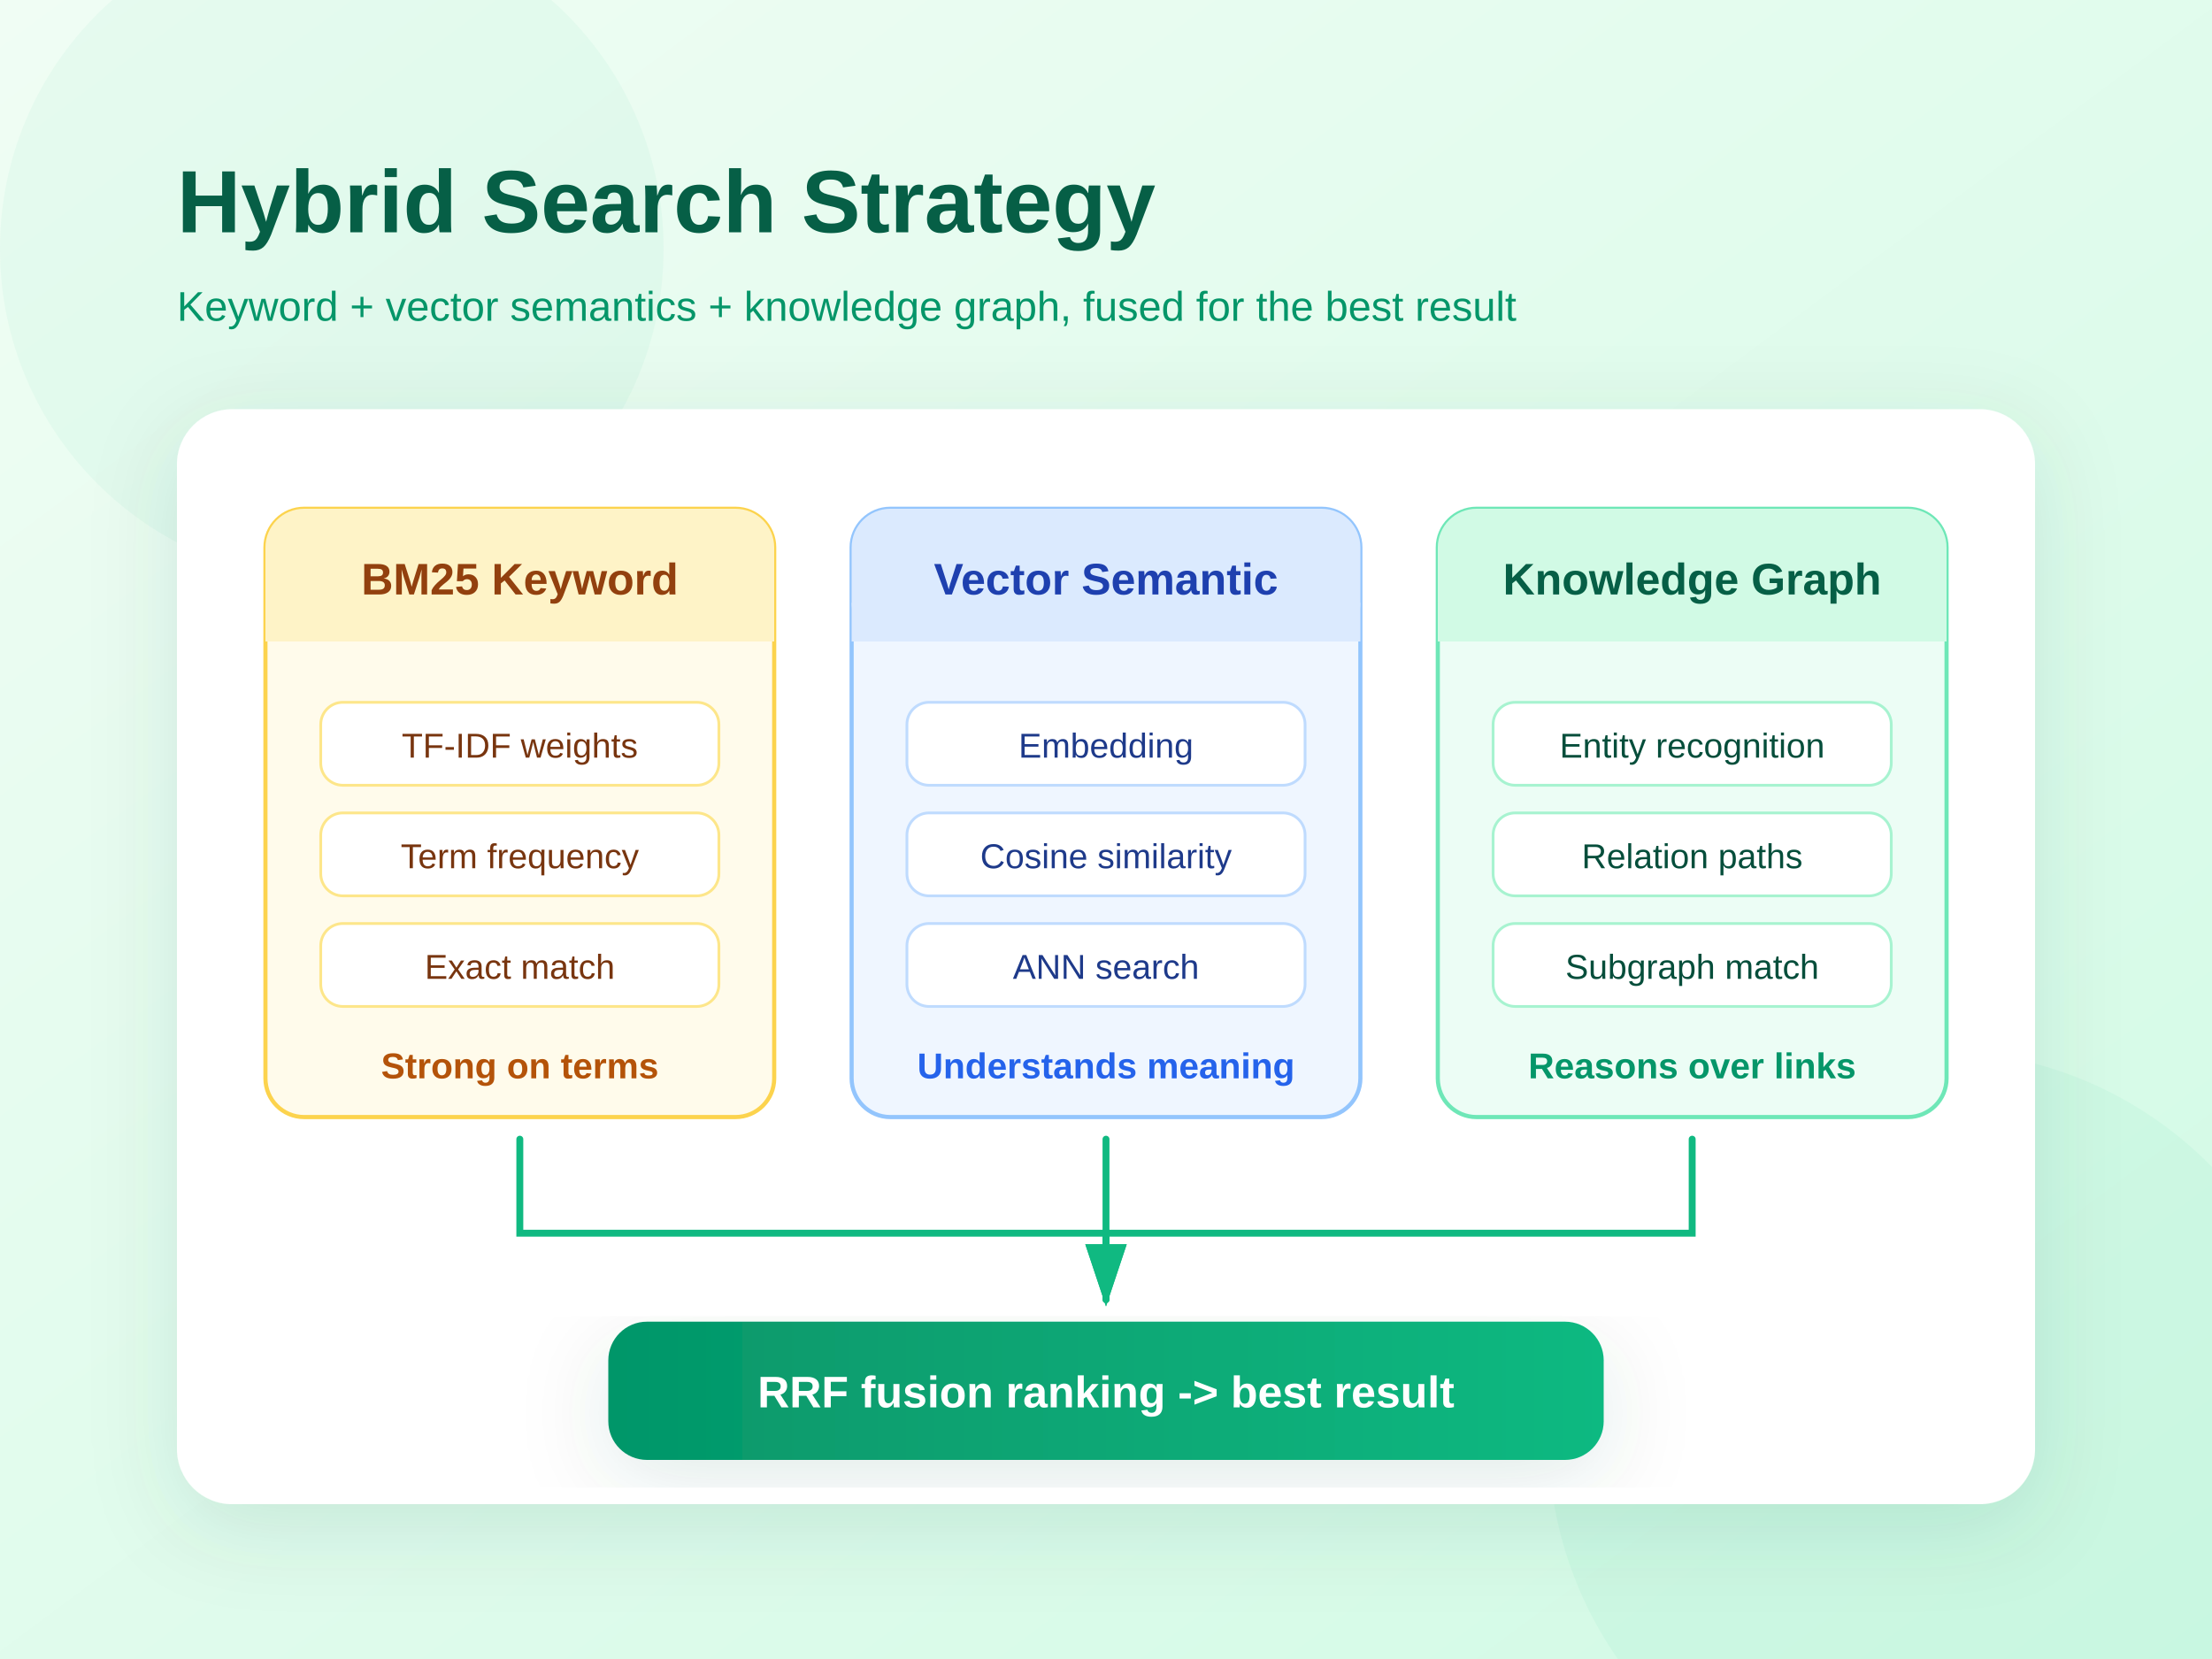
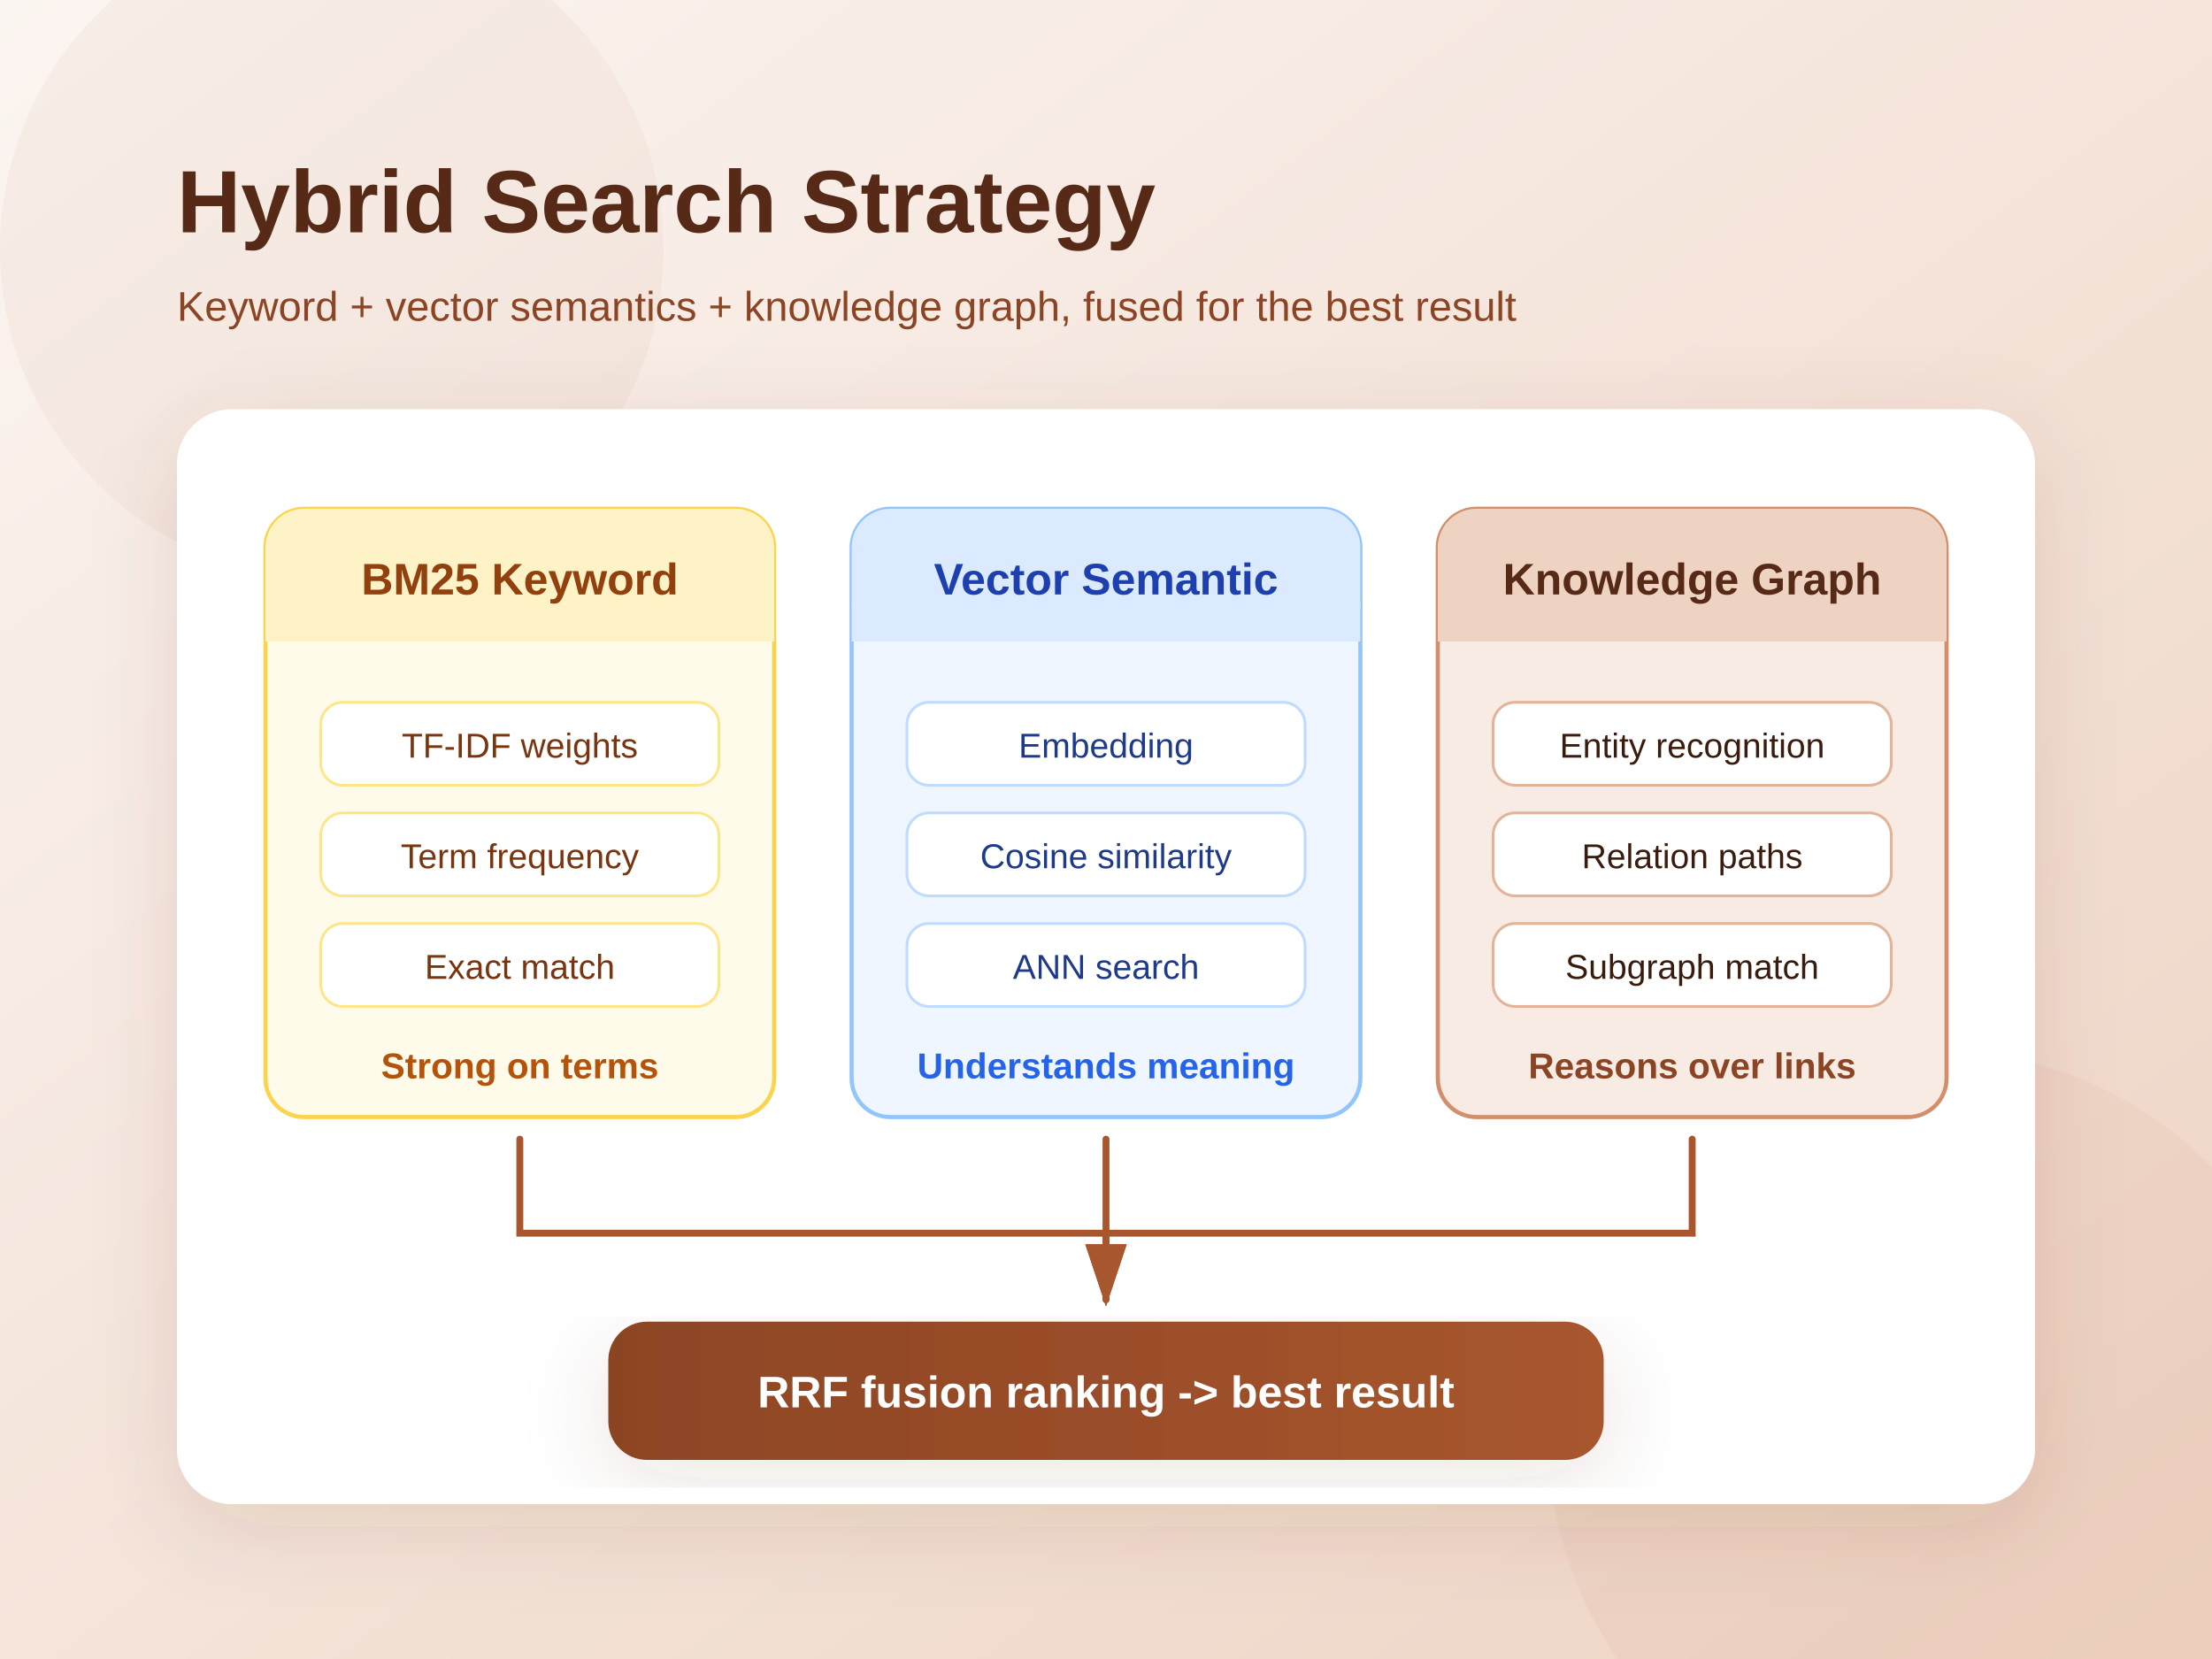
<svg xmlns="http://www.w3.org/2000/svg" viewBox="0 0 800 600">
  <defs>
    <linearGradient id="bg2" x1="0%" y1="0%" x2="100%" y2="100%">
-       <stop offset="0%" stop-color="#F0FDF4" />
-       <stop offset="100%" stop-color="#D1FAE5" />
+       <stop offset="0%" stop-color="#FBF5F1" />
+       <stop offset="100%" stop-color="#EED3C3" />
    </linearGradient>
    <linearGradient id="brand2" x1="0%" y1="0%" x2="100%" y2="0%">
-       <stop offset="0%" stop-color="#059669" />
-       <stop offset="100%" stop-color="#10B981" />
+       <stop offset="0%" stop-color="#8C4524" />
+       <stop offset="100%" stop-color="#A8562E" />
    </linearGradient>
    <filter id="soft2" x="-20%" y="-20%" width="140%" height="140%">
-       <feDropShadow dx="0" dy="8" stdDeviation="16" flood-color="#065F46" flood-opacity="0.12" />
+       <feDropShadow dx="0" dy="8" stdDeviation="16" flood-color="#562A17" flood-opacity="0.12" />
    </filter>
  </defs>
  <rect width="800" height="600" fill="url(#bg2)" />
-   <circle cx="120" cy="90" r="120" fill="#10B981" opacity="0.05" />
-   <circle cx="700" cy="520" r="140" fill="#34D399" opacity="0.06" />
-   <text x="64" y="84" font-family="Arial, sans-serif" font-size="32" font-weight="700" fill="#065F46">Hybrid Search Strategy</text>
-   <text x="64" y="116" font-family="Arial, sans-serif" font-size="15" fill="#059669">Keyword + vector semantics + knowledge graph, fused for the best result</text>
+   <circle cx="120" cy="90" r="120" fill="#A8562E" opacity="0.05" />
+   <circle cx="700" cy="520" r="140" fill="#C27047" opacity="0.06" />
+   <text x="64" y="84" font-family="Arial, sans-serif" font-size="32" font-weight="700" fill="#562A17">Hybrid Search Strategy</text>
+   <text x="64" y="116" font-family="Arial, sans-serif" font-size="15" fill="#8C4524">Keyword + vector semantics + knowledge graph, fused for the best result</text>
  <g filter="url(#soft2)">
    <rect x="64" y="148" width="672" height="396" rx="20" fill="#FFFFFF" />
  </g>
  <g transform="translate(96, 184)">
    <rect width="184" height="220" rx="14" fill="#FFFBEB" stroke="#FCD34D" stroke-width="1.5" />
    <rect width="184" height="48" rx="14" fill="#FEF3C7" />
    <rect y="34" width="184" height="14" fill="#FEF3C7" />
    <text x="92" y="31" font-family="Arial, sans-serif" font-size="16" font-weight="700" fill="#92400E" text-anchor="middle">BM25 Keyword</text>
    <g font-family="Arial, sans-serif" font-size="12.5" fill="#78350F">
      <rect x="20" y="70" width="144" height="30" rx="8" fill="#FFFFFF" stroke="#FDE68A" />
      <text x="92" y="90" text-anchor="middle">TF-IDF weights</text>
      <rect x="20" y="110" width="144" height="30" rx="8" fill="#FFFFFF" stroke="#FDE68A" />
      <text x="92" y="130" text-anchor="middle">Term frequency</text>
      <rect x="20" y="150" width="144" height="30" rx="8" fill="#FFFFFF" stroke="#FDE68A" />
      <text x="92" y="170" text-anchor="middle">Exact match</text>
    </g>
    <text x="92" y="206" font-family="Arial, sans-serif" font-size="13" font-weight="600" fill="#B45309" text-anchor="middle">Strong on terms</text>
  </g>
  <g transform="translate(308, 184)">
    <rect width="184" height="220" rx="14" fill="#EFF6FF" stroke="#93C5FD" stroke-width="1.5" />
    <rect width="184" height="48" rx="14" fill="#DBEAFE" />
    <rect y="34" width="184" height="14" fill="#DBEAFE" />
    <text x="92" y="31" font-family="Arial, sans-serif" font-size="16" font-weight="700" fill="#1E40AF" text-anchor="middle">Vector Semantic</text>
    <g font-family="Arial, sans-serif" font-size="12.5" fill="#1E3A8A">
      <rect x="20" y="70" width="144" height="30" rx="8" fill="#FFFFFF" stroke="#BFDBFE" />
      <text x="92" y="90" text-anchor="middle">Embedding</text>
      <rect x="20" y="110" width="144" height="30" rx="8" fill="#FFFFFF" stroke="#BFDBFE" />
      <text x="92" y="130" text-anchor="middle">Cosine similarity</text>
      <rect x="20" y="150" width="144" height="30" rx="8" fill="#FFFFFF" stroke="#BFDBFE" />
      <text x="92" y="170" text-anchor="middle">ANN search</text>
    </g>
    <text x="92" y="206" font-family="Arial, sans-serif" font-size="13" font-weight="600" fill="#2563EB" text-anchor="middle">Understands meaning</text>
  </g>
  <g transform="translate(520, 184)">
-     <rect width="184" height="220" rx="14" fill="#ECFDF5" stroke="#6EE7B7" stroke-width="1.5" />
-     <rect width="184" height="48" rx="14" fill="#D1FAE5" />
-     <rect y="34" width="184" height="14" fill="#D1FAE5" />
-     <text x="92" y="31" font-family="Arial, sans-serif" font-size="16" font-weight="700" fill="#065F46" text-anchor="middle">Knowledge Graph</text>
-     <g font-family="Arial, sans-serif" font-size="12.5" fill="#064E3B">
-       <rect x="20" y="70" width="144" height="30" rx="8" fill="#FFFFFF" stroke="#A7F3D0" />
+     <rect width="184" height="220" rx="14" fill="#F7EBE3" stroke="#D38F6B" stroke-width="1.5" />
+     <rect width="184" height="48" rx="14" fill="#EED3C3" />
+     <rect y="34" width="184" height="14" fill="#EED3C3" />
+     <text x="92" y="31" font-family="Arial, sans-serif" font-size="16" font-weight="700" fill="#562A17" text-anchor="middle">Knowledge Graph</text>
+     <g font-family="Arial, sans-serif" font-size="12.5" fill="#3A1C0F">
+       <rect x="20" y="70" width="144" height="30" rx="8" fill="#FFFFFF" stroke="#E2B49A" />
      <text x="92" y="90" text-anchor="middle">Entity recognition</text>
-       <rect x="20" y="110" width="144" height="30" rx="8" fill="#FFFFFF" stroke="#A7F3D0" />
+       <rect x="20" y="110" width="144" height="30" rx="8" fill="#FFFFFF" stroke="#E2B49A" />
      <text x="92" y="130" text-anchor="middle">Relation paths</text>
-       <rect x="20" y="150" width="144" height="30" rx="8" fill="#FFFFFF" stroke="#A7F3D0" />
+       <rect x="20" y="150" width="144" height="30" rx="8" fill="#FFFFFF" stroke="#E2B49A" />
      <text x="92" y="170" text-anchor="middle">Subgraph match</text>
    </g>
-     <text x="92" y="206" font-family="Arial, sans-serif" font-size="13" font-weight="600" fill="#059669" text-anchor="middle">Reasons over links</text>
+     <text x="92" y="206" font-family="Arial, sans-serif" font-size="13" font-weight="600" fill="#8C4524" text-anchor="middle">Reasons over links</text>
  </g>
-   <g stroke="#10B981" stroke-width="2.5" fill="none" stroke-linecap="round">
+   <g stroke="#A8562E" stroke-width="2.5" fill="none" stroke-linecap="round">
    <path d="M188 412 V446 H400 V470" marker-end="url(#arr2)" />
    <path d="M400 412 V470" marker-end="url(#arr2)" />
    <path d="M612 412 V446 H400" />
  </g>
  <g transform="translate(220, 478)">
    <rect width="360" height="50" rx="14" fill="url(#brand2)" filter="url(#soft2)" />
    <text x="180" y="31" font-family="Arial, sans-serif" font-size="16" font-weight="700" fill="#FFFFFF" text-anchor="middle">RRF fusion ranking -&gt; best result</text>
  </g>
  <defs>
    <marker id="arr2" markerWidth="9" markerHeight="9" refX="8" refY="3" orient="auto">
-       <polygon points="0 0, 9 3, 0 6" fill="#10B981" />
+       <polygon points="0 0, 9 3, 0 6" fill="#A8562E" />
    </marker>
  </defs>
</svg>
